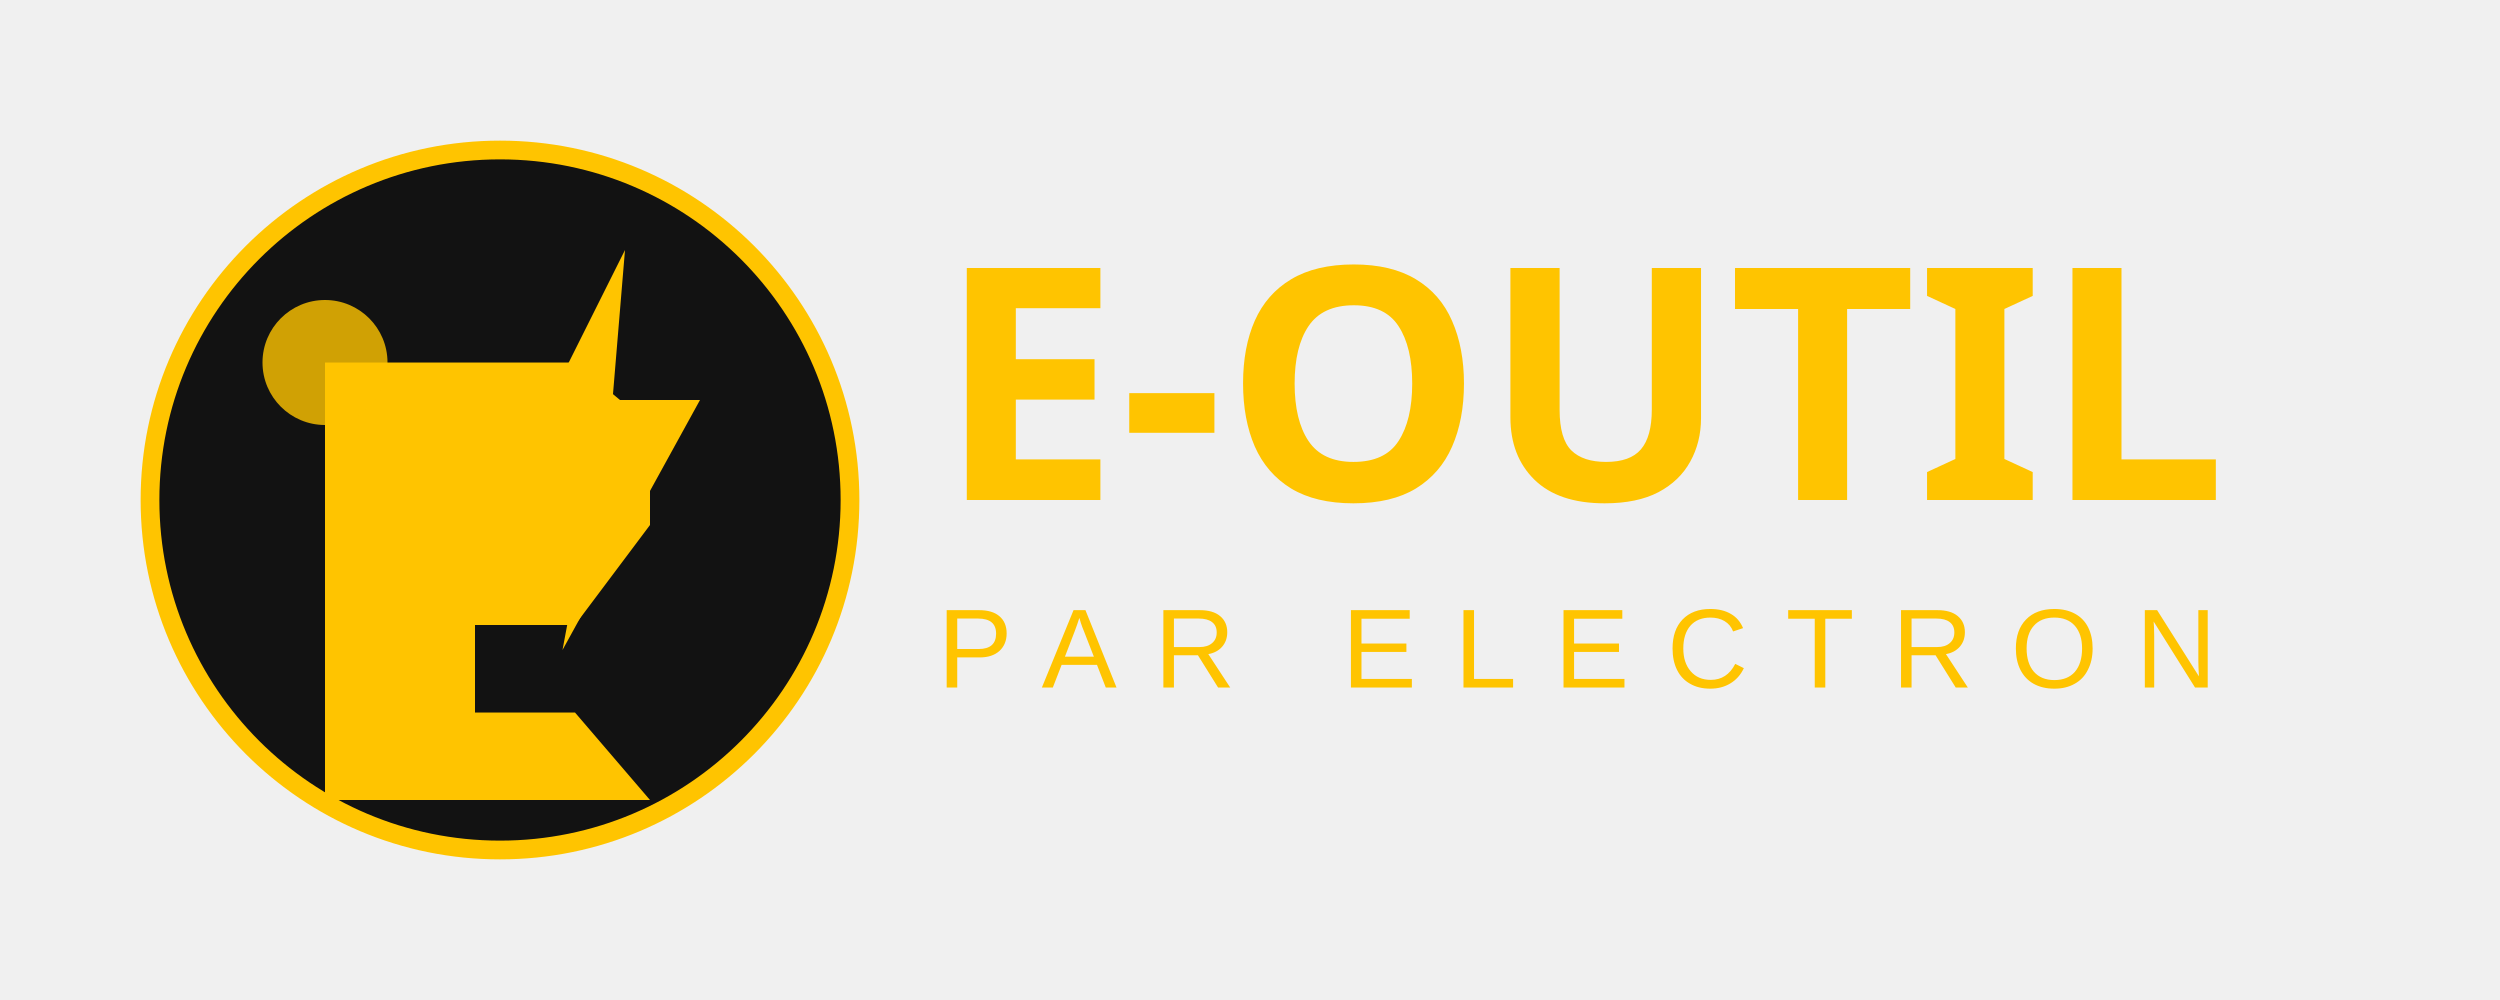
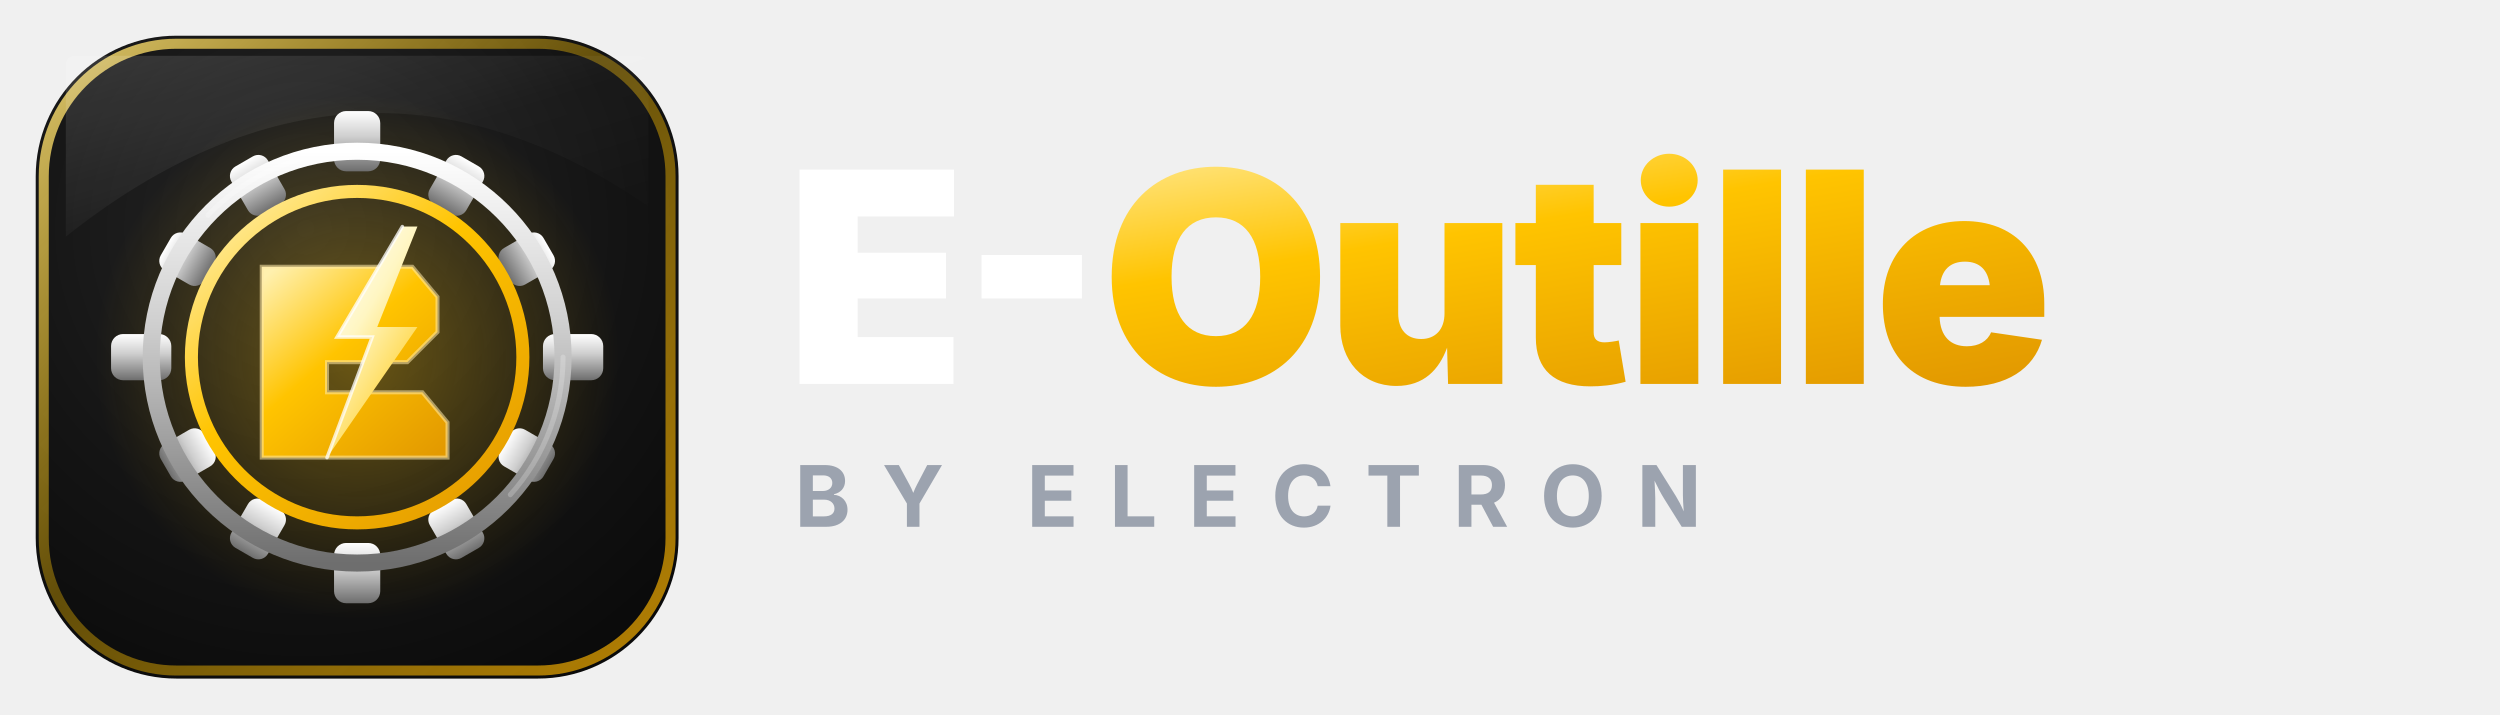
- <svg xmlns="http://www.w3.org/2000/svg" width="200" height="80" viewBox="0 0 200 80" fill="none">
-   <g transform="translate(10, 10)">
-     <circle cx="30" cy="30" r="28" fill="#121212" stroke="#FFC400" stroke-width="1.5" />
-     <path d="M16 45V19H36L42 24V32L36 40H28V47H36L42 54H16V45Z" fill="#FFC400" />
-     <path d="M40 10L32 26H38L35 42L46 22H39L40 10Z" fill="#FFC400" />
-     <circle cx="16" cy="19" r="5" fill="#FFC400" opacity="0.8" />
+ <svg xmlns="http://www.w3.org/2000/svg" width="560" height="160" viewBox="0 0 560 160" fill="none">
+   <defs>
+     <linearGradient id="gold" x1="8%" y1="0%" x2="92%" y2="100%">
+       <stop offset="0%" stop-color="#FFF0AE" />
+       <stop offset="42%" stop-color="#FFC400" />
+       <stop offset="100%" stop-color="#E39A00" />
+     </linearGradient>
+   </defs>
+   <g transform="translate(8 8) scale(1.125)">
+     <defs>
+       <radialGradient id="bg" cx="42%" cy="30%" r="88%">
+         <stop offset="0%" stop-color="#262626" />
+         <stop offset="55%" stop-color="#141414" />
+         <stop offset="100%" stop-color="#080808" />
+       </radialGradient>
+       <linearGradient id="edge" x1="0%" y1="0%" x2="100%" y2="100%">
+         <stop offset="0%" stop-color="#FFE680" stop-opacity="0.85" />
+         <stop offset="45%" stop-color="#FFC400" stop-opacity="0.35" />
+         <stop offset="100%" stop-color="#FFB300" stop-opacity="0.7" />
+       </linearGradient>
+       <linearGradient id="steel" x1="0%" y1="0%" x2="0%" y2="100%">
+         <stop offset="0%" stop-color="#FFFFFF" />
+         <stop offset="42%" stop-color="#CFCFCF" />
+         <stop offset="100%" stop-color="#6E6E6E" />
+       </linearGradient>
+       <linearGradient id="gold" x1="8%" y1="0%" x2="92%" y2="100%">
+         <stop offset="0%" stop-color="#FFF0AE" />
+         <stop offset="42%" stop-color="#FFC400" />
+         <stop offset="100%" stop-color="#E39A00" />
+       </linearGradient>
+       <linearGradient id="bolt" x1="18%" y1="0%" x2="82%" y2="100%">
+         <stop offset="0%" stop-color="#FFFFFF" />
+         <stop offset="38%" stop-color="#FFF6C2" />
+         <stop offset="100%" stop-color="#FFC400" />
+       </linearGradient>
+       <linearGradient id="sweep" x1="0%" y1="0%" x2="100%" y2="100%">
+         <stop offset="0%" stop-color="#FFFFFF" stop-opacity="0.14" />
+         <stop offset="52%" stop-color="#FFFFFF" stop-opacity="0.03" />
+         <stop offset="100%" stop-color="#FFFFFF" stop-opacity="0" />
+       </linearGradient>
+       <radialGradient id="halo" cx="50%" cy="50%" r="50%">
+         <stop offset="0%" stop-color="#FFC400" stop-opacity="0.34" />
+         <stop offset="100%" stop-color="#FFC400" stop-opacity="0" />
+       </radialGradient>
+     </defs>
+     <rect width="128" height="128" rx="28" fill="url(#bg)" />
+     <rect x="1.6" y="1.6" width="124.8" height="124.8" rx="26.4" fill="none" stroke="url(#edge)" stroke-width="2" />
+     <path d="M6 40 Q64 -6 122 34 L122 6 Q122 4 120 4 L8 4 Q6 4 6 6 Z" fill="url(#sweep)" />
+     <g transform="translate(64 64)">
+       <circle r="52" fill="url(#halo)" />
+       <g fill="url(#steel)">
+         <rect x="-4.6" y="-49" width="9.2" height="12" rx="2.4" />
+         <rect x="-4.6" y="37" width="9.2" height="12" rx="2.4" />
+         <rect x="-49" y="-4.6" width="12" height="9.2" rx="2.4" />
+         <rect x="37" y="-4.6" width="12" height="9.2" rx="2.4" />
+         <rect x="-4.2" y="-45" width="8.4" height="11" rx="2.2" transform="rotate(30)" />
+         <rect x="-4.2" y="34" width="8.4" height="11" rx="2.2" transform="rotate(30)" />
+         <rect x="-4.2" y="-45" width="8.4" height="11" rx="2.2" transform="rotate(-30)" />
+         <rect x="-4.2" y="34" width="8.4" height="11" rx="2.2" transform="rotate(-30)" />
+         <rect x="-4.2" y="-44" width="8.4" height="10" rx="2.2" transform="rotate(60)" />
+         <rect x="-4.2" y="34" width="8.4" height="10" rx="2.2" transform="rotate(60)" />
+         <rect x="-4.2" y="-44" width="8.4" height="10" rx="2.2" transform="rotate(-60)" />
+         <rect x="-4.2" y="34" width="8.4" height="10" rx="2.2" transform="rotate(-60)" />
+       </g>
+       <circle r="41" fill="none" stroke="url(#steel)" stroke-width="3.4" />
+       <circle r="41" fill="none" stroke="#FFFFFF" stroke-opacity="0.22" stroke-width="1" stroke-dasharray="30 130" stroke-linecap="round" />
+       <circle r="33" fill="none" stroke="url(#gold)" stroke-width="2.6" />
+       <path d="M-19 -18 H11 L16 -12 V-5 L10 1 H-6 V7 H13 L18 13 V20 H-19 V-18 Z" fill="url(#gold)" />
+       <path d="M-19 -18 H11 L16 -12 V-5 L10 1 H-6 V7 H13 L18 13 V20 H-19 V-18 Z" fill="none" stroke="#FFE9A8" stroke-opacity="0.55" stroke-width="0.8" />
+       <path d="M9 -26 L-4 -4 H3 L-6 20 L12 -6 H4 L12 -26 Z" fill="url(#bolt)" />
+       <path d="M9 -26 L-4 -4 H3 L-6 20" fill="none" stroke="#FFFFFF" stroke-opacity="0.75" stroke-width="0.7" stroke-linecap="round" />
+     </g>
  </g>
-   <text x="75" y="40" font-family="Arial Black, sans-serif" font-size="26" font-weight="900" fill="#FFC400">E-OUTIL</text>
-   <text x="75" y="55" font-family="Arial, sans-serif" font-size="9" fill="#FFC400" letter-spacing="3">PAR ELECTRON</text>
+   <text x="176" y="86" font-family="Inter, Arial Black, system-ui, sans-serif" font-size="66" font-weight="900" fill="#FFFFFF" letter-spacing="-1">E-<tspan fill="url(#gold)">Outille</tspan>
+   </text>
+   <text x="178" y="118" font-family="Inter, Arial, system-ui, sans-serif" font-size="19" font-weight="700" fill="#9CA3AF" letter-spacing="7">BY ELECTRON</text>
</svg>
